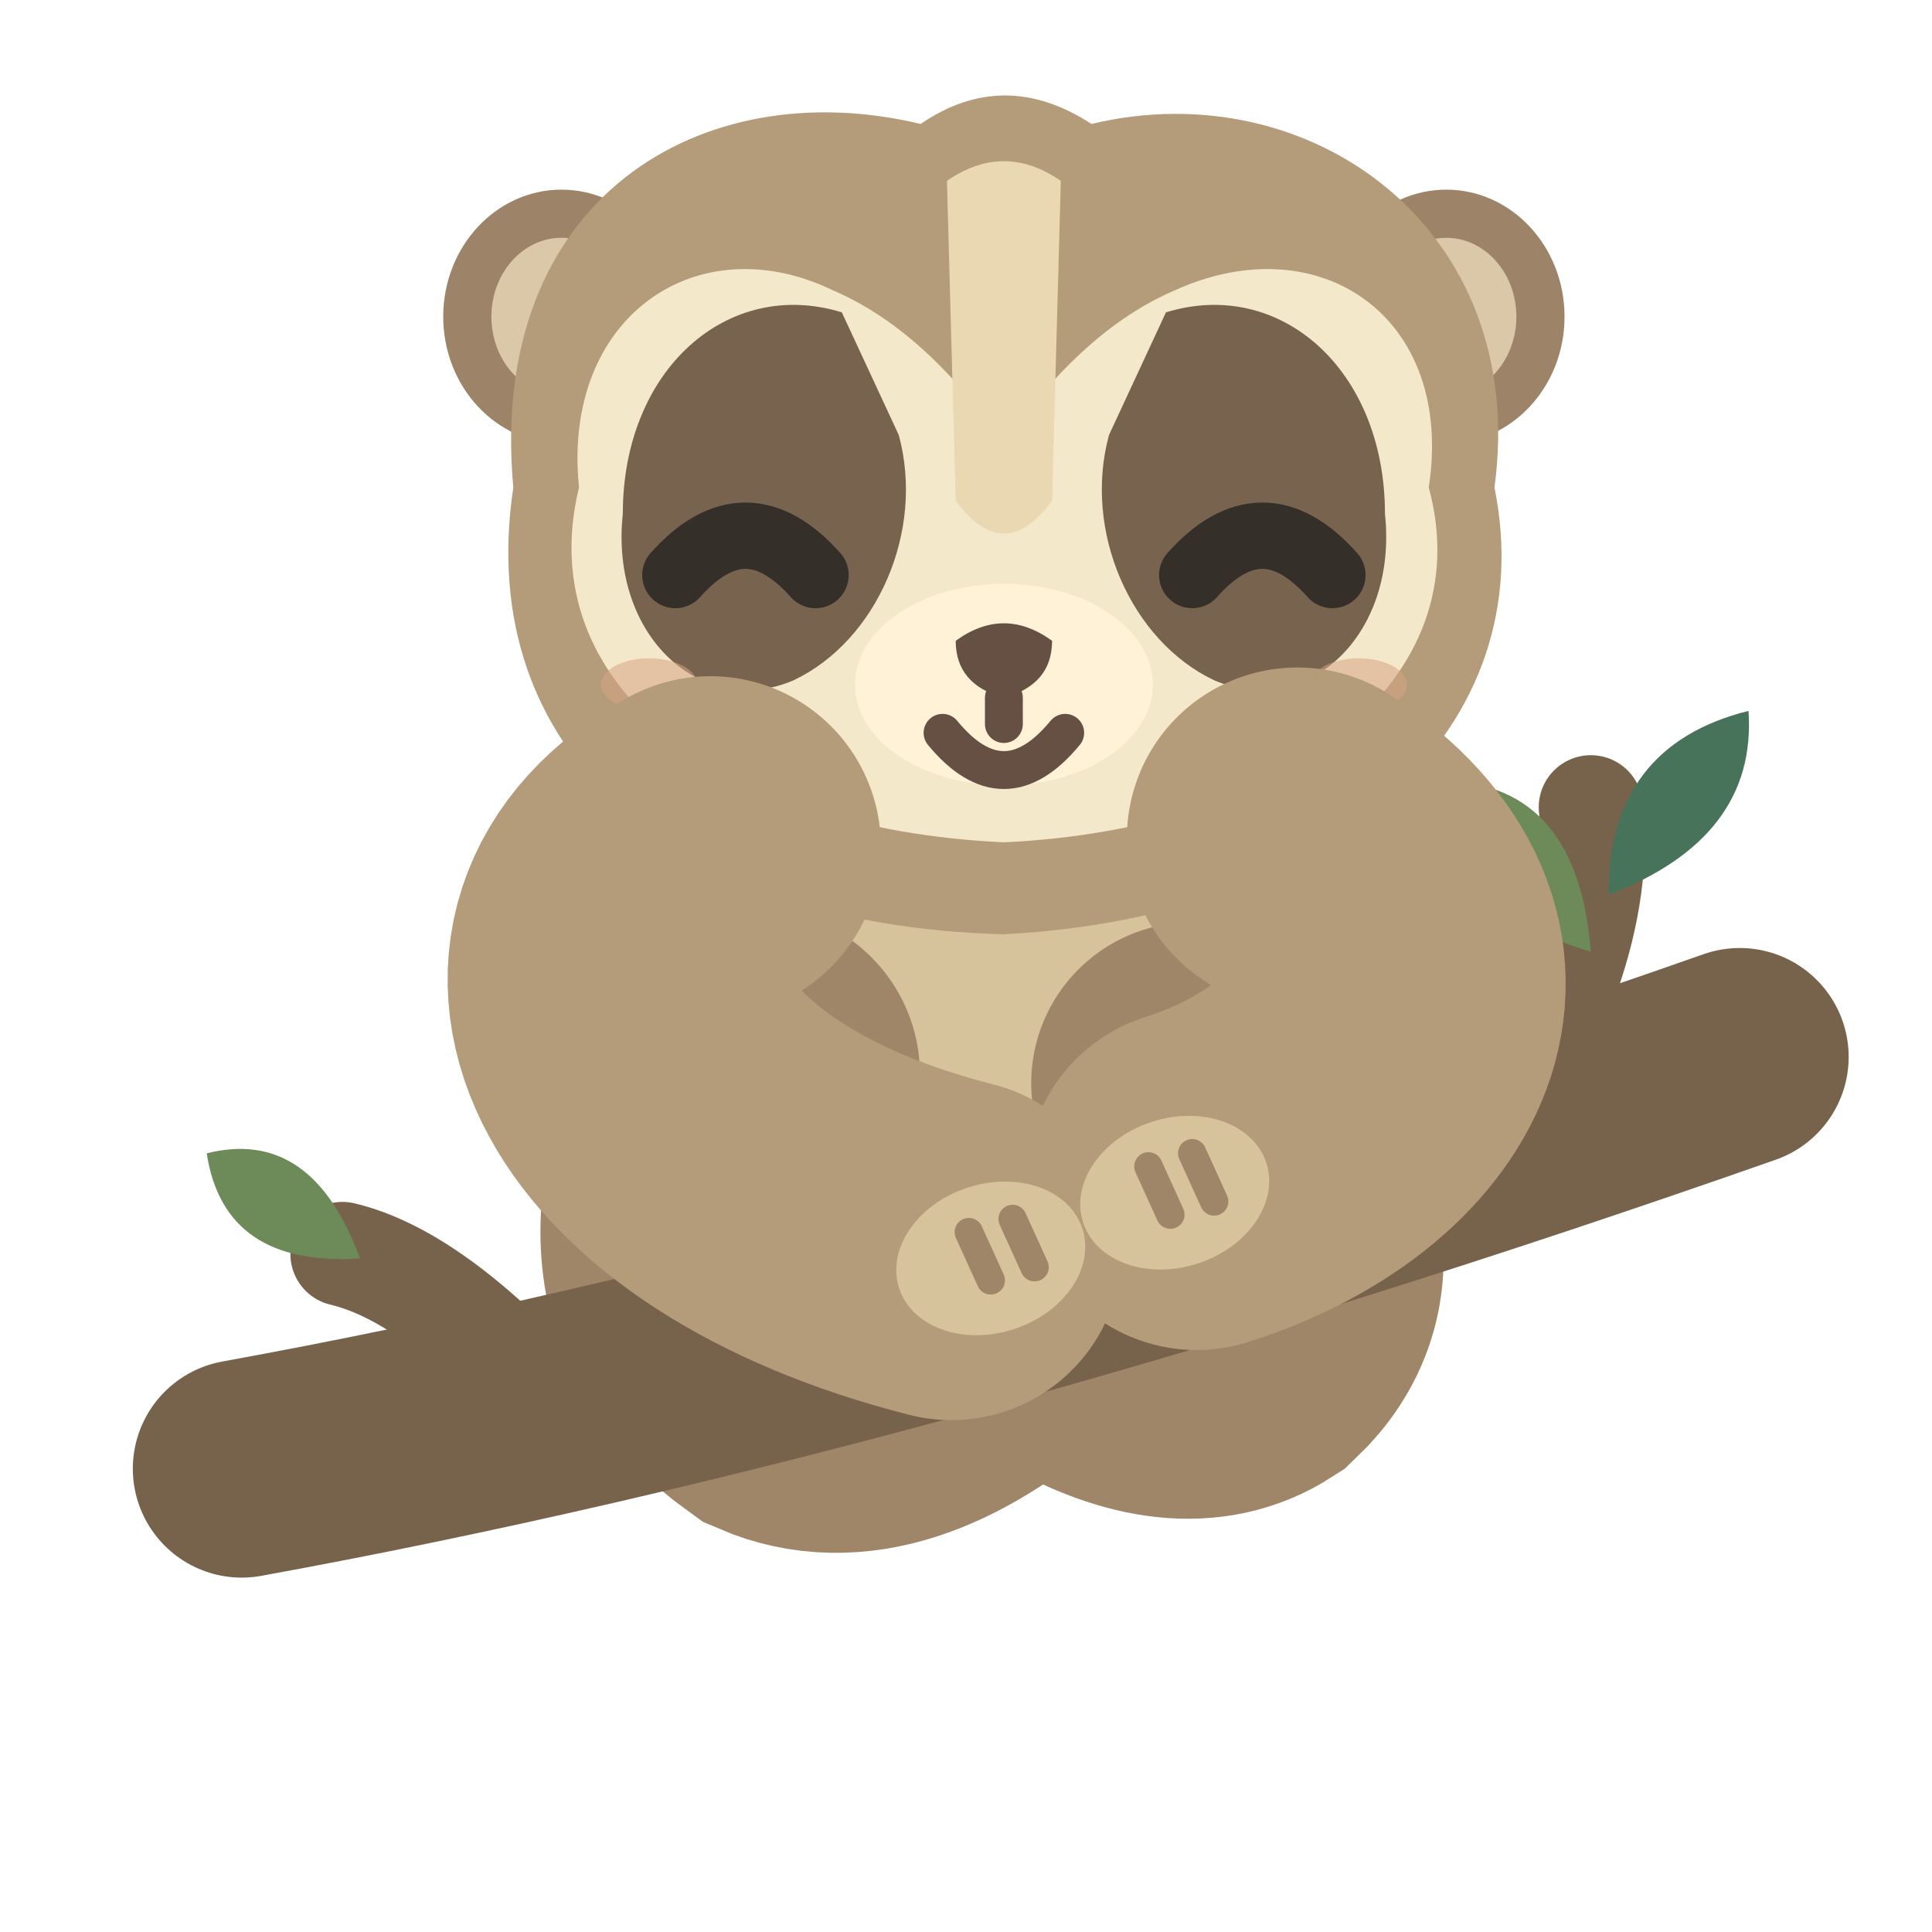
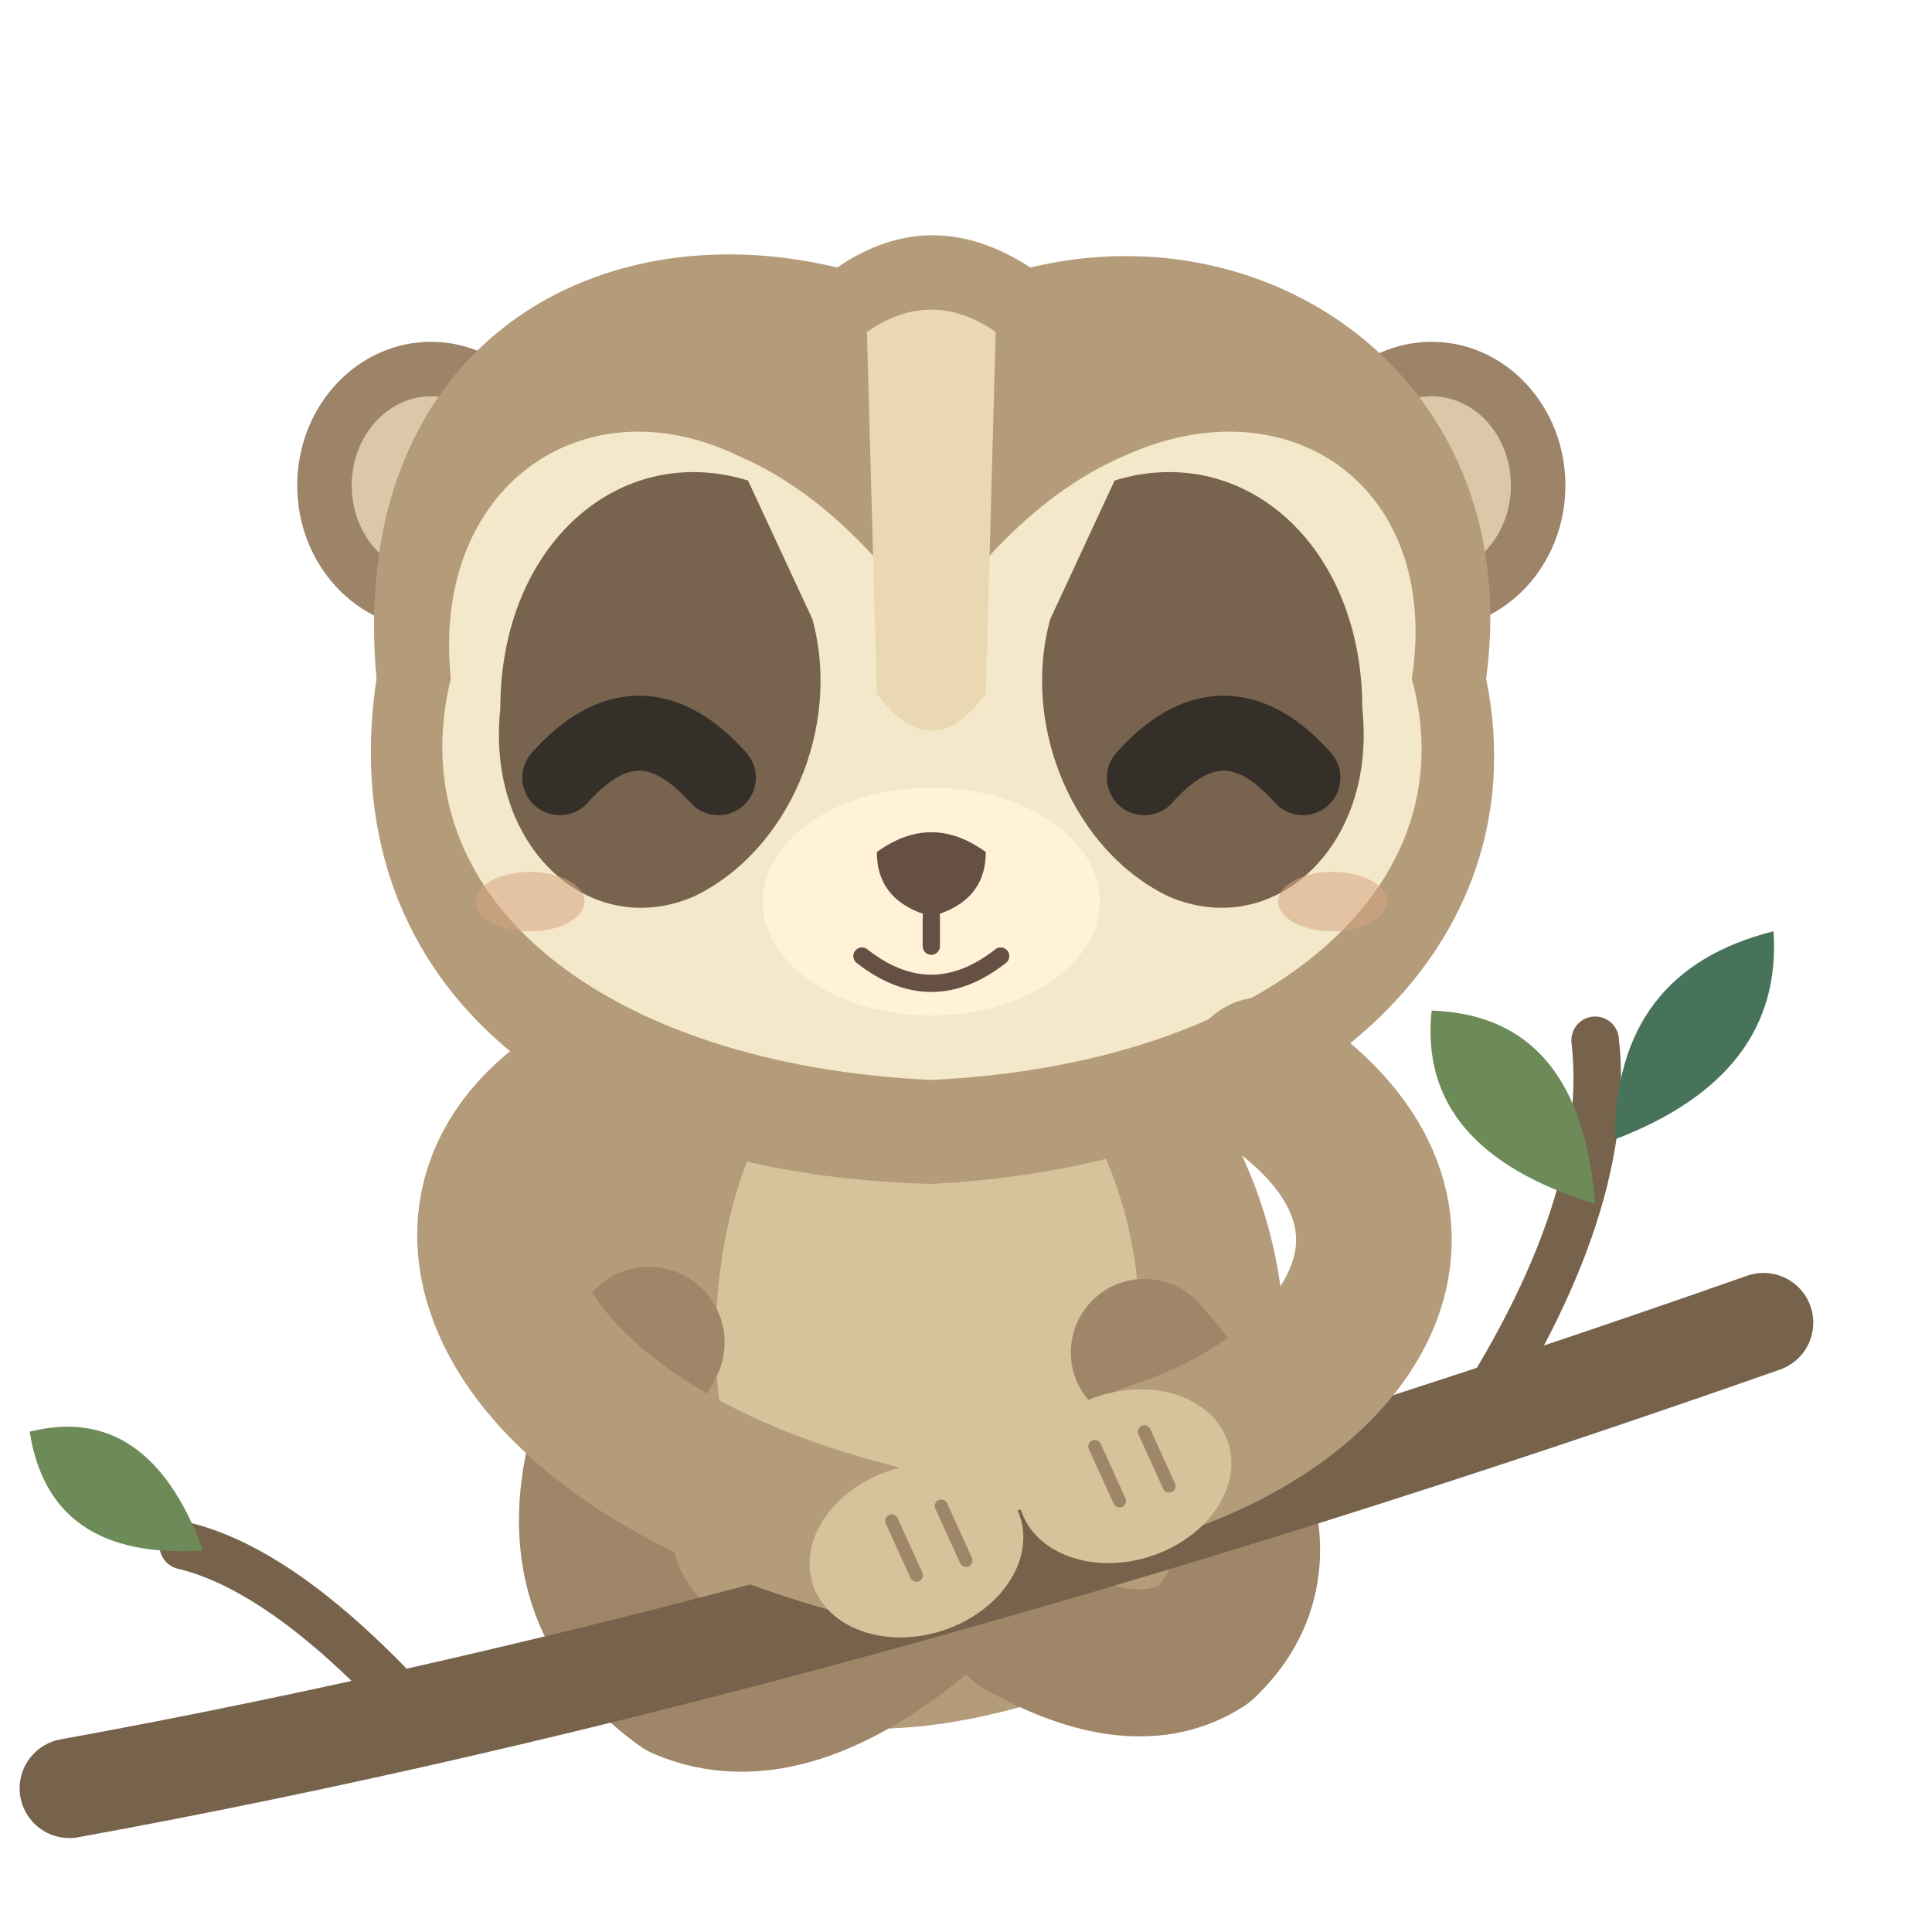
- <svg xmlns="http://www.w3.org/2000/svg" width="204" height="204" viewBox="734 978 204 204" fill="none">
-   <path d="M822.425 1054.91C799.3 1064.63 801.15 1101.63 813.175 1118.74C822.733 1128.6 836.608 1130.15 854.8 1123.36C872.375 1115.5 880.7 1087.29 863.587 1065.09L822.425 1054.91Z" fill="#B49B79" />
-   <path d="M830.288 1063.24C817.338 1074.34 816.875 1103.01 826.588 1112.73C834.604 1119.82 842.775 1119.35 851.1 1111.34C864.05 1097 860.35 1075.73 850.175 1064.63L830.288 1063.24Z" fill="#D6C29B" />
-   <path d="M813.637 1091.45C805.929 1105.63 807.008 1116.27 816.875 1123.36C823.35 1126.14 831.058 1123.67 840 1115.96" stroke="#9F8668" stroke-width="35" stroke-linecap="round" />
-   <path d="M859.887 1092.38C870.371 1104.09 872.221 1113.19 865.437 1119.66C861.121 1122.44 855.417 1121.82 848.325 1117.81" stroke="#9F8668" stroke-width="34" stroke-linecap="round" />
-   <path d="M759.525 1133.08C807.008 1124.44 859.733 1109.95 917.7 1089.6" stroke="#77624B" stroke-width="23" stroke-linecap="round" />
-   <path d="M888.563 1101.63C898.738 1086.83 903.208 1074.03 901.975 1063.24M792.363 1126.6C784.038 1117.35 776.638 1111.95 770.163 1110.41" stroke="#77624B" stroke-width="11" stroke-linecap="round" />
-   <path d="M901.975 1078.5C890.875 1075.11 885.787 1069.1 886.712 1060.46C895.962 1060.77 901.05 1066.78 901.975 1078.5Z" fill="#6D8B58" />
-   <path d="M903.825 1072.49C903.825 1062 908.758 1055.53 918.625 1053.06C919.242 1062 914.308 1068.48 903.825 1072.49Z" fill="#47735A" />
-   <path d="M772.012 1110.88C762.454 1111.49 757.058 1107.79 755.825 1099.78C763.225 1097.92 768.621 1101.62 772.012 1110.88Z" fill="#6D8B58" />
-   <path d="M793.288 1024.85C800.184 1024.85 805.775 1018.84 805.775 1011.44C805.775 1004.03 800.184 998.025 793.288 998.025C786.391 998.025 780.8 1004.03 780.8 1011.44C780.8 1018.84 786.391 1024.85 793.288 1024.85Z" fill="#9D8469" />
-   <path d="M886.713 1024.85C893.609 1024.85 899.2 1018.84 899.2 1011.44C899.2 1004.03 893.609 998.025 886.713 998.025C879.816 998.025 874.225 1004.03 874.225 1011.44C874.225 1018.84 879.816 1024.85 886.713 1024.85Z" fill="#9D8469" />
-   <path d="M793.287 1019.76C797.374 1019.76 800.687 1016.04 800.687 1011.44C800.687 1006.84 797.374 1003.11 793.287 1003.11C789.201 1003.11 785.887 1006.84 785.887 1011.44C785.887 1016.04 789.201 1019.76 793.287 1019.76Z" fill="#DBC8A8" />
-   <path d="M886.713 1019.76C890.799 1019.76 894.113 1016.04 894.113 1011.44C894.113 1006.84 890.799 1003.11 886.713 1003.11C882.626 1003.11 879.312 1006.84 879.312 1011.44C879.312 1016.04 882.626 1019.76 886.713 1019.76Z" fill="#DBC8A8" />
-   <path d="M788.2 1029.48C785.425 998.95 808.087 985.538 831.212 991.088C837.071 987.079 843.083 987.079 849.25 991.088C872.375 985.538 895.5 1002.19 891.8 1029.48C896.887 1054.45 875.612 1074.8 840 1076.65C804.85 1075.73 784.037 1057.23 788.2 1029.48Z" fill="#B49B79" />
-   <path d="M795.137 1029.47C793.287 1011.44 807.625 1001.72 821.962 1008.66C828.437 1011.44 834.45 1016.83 840 1024.85C845.55 1016.83 851.562 1011.44 858.037 1008.66C873.3 1001.72 887.637 1011.44 884.862 1029.47C890.412 1049.82 870.062 1065.55 840 1066.94C809.937 1065.55 790.05 1050.29 795.137 1029.47Z" fill="#F4E8CA" />
-   <path d="M822.888 1010.98C810.863 1007.28 799.763 1016.99 799.763 1032.25C798.375 1045.2 808.088 1053.99 817.8 1049.83C826.588 1045.66 831.675 1034.1 828.9 1023.93L822.888 1010.98Z" fill="#78634F" />
-   <path d="M857.113 1010.98C869.138 1007.28 880.238 1016.99 880.238 1032.25C881.625 1045.2 871.913 1053.99 862.2 1049.83C853.413 1045.66 848.325 1034.1 851.1 1023.93L857.113 1010.98Z" fill="#78634F" />
-   <path d="M833.988 997.1C837.996 994.325 842.004 994.325 846.013 997.1L845.088 1030.86C841.696 1035.49 838.304 1035.49 834.913 1030.86L833.988 997.1Z" fill="#E9D8B2" />
-   <path d="M805.312 1038.72C810.246 1033.18 815.179 1033.18 820.113 1038.72M859.888 1038.72C864.821 1033.18 869.754 1033.18 874.688 1038.72" stroke="#352F29" stroke-width="7" stroke-linecap="round" />
-   <path d="M840 1060.92C848.685 1060.92 855.725 1056.16 855.725 1050.29C855.725 1044.41 848.685 1039.65 840 1039.65C831.315 1039.65 824.275 1044.41 824.275 1050.29C824.275 1056.16 831.315 1060.92 840 1060.92Z" fill="#FFF2D7" />
-   <path d="M834.913 1045.66C838.304 1043.2 841.696 1043.2 845.088 1045.66C845.088 1048.75 843.392 1050.75 840 1051.68C836.608 1050.75 834.913 1048.75 834.913 1045.66Z" fill="#665044" />
-   <path d="M840 1051.68V1054.45M833.525 1055.38C837.842 1060.62 842.158 1060.62 846.475 1055.38" stroke="#665044" stroke-width="4" stroke-linecap="round" />
-   <path opacity="0.55" d="M802.537 1053.06C805.347 1053.06 807.625 1051.82 807.625 1050.29C807.625 1048.75 805.347 1047.51 802.537 1047.51C799.728 1047.51 797.45 1048.75 797.45 1050.29C797.45 1051.82 799.728 1053.06 802.537 1053.06Z" fill="#D6A484" />
-   <path opacity="0.55" d="M877.463 1053.06C880.272 1053.06 882.55 1051.82 882.55 1050.29C882.55 1048.75 880.272 1047.51 877.463 1047.51C874.653 1047.51 872.375 1048.75 872.375 1050.29C872.375 1051.82 874.653 1053.06 877.463 1053.06Z" fill="#D6A484" />
-   <path d="M809.012 1067.4C789.587 1078.04 799.762 1101.16 834.45 1109.95" stroke="#B49B79" stroke-width="36" stroke-linecap="round" />
-   <path d="M870.988 1066.48C889.95 1078.96 880.7 1096.08 860.35 1102.55" stroke="#B49B79" stroke-width="36" stroke-linecap="round" />
-   <path d="M841.042 1118.35C846.387 1116.62 849.631 1111.86 848.29 1107.73C846.948 1103.6 841.527 1101.66 836.183 1103.4C830.838 1105.13 827.594 1109.89 828.936 1114.02C830.277 1118.15 835.698 1120.09 841.042 1118.35Z" fill="#D6C29B" />
-   <path d="M860.467 1111.42C865.812 1109.68 869.056 1104.92 867.715 1100.79C866.373 1096.66 860.952 1094.72 855.608 1096.46C850.263 1098.2 847.019 1102.95 848.361 1107.08C849.702 1111.21 855.123 1113.15 860.467 1111.42Z" fill="#D6C29B" />
-   <path d="M836.3 1108.1L838.613 1113.19L836.3 1108.1ZM840.925 1106.71L843.238 1111.8L840.925 1106.71ZM855.263 1101.16L857.575 1106.25L855.263 1101.16ZM859.888 1099.77L862.2 1104.86L859.888 1099.77Z" fill="black" />
-   <path d="M836.3 1108.1L838.613 1113.19M840.925 1106.71L843.238 1111.8M855.263 1101.16L857.575 1106.25M859.888 1099.77L862.2 1104.86" stroke="#9F8668" stroke-width="3" stroke-linecap="round" />
+ <svg xmlns="http://www.w3.org/2000/svg" width="240" height="240" viewBox="0 0 240 240">
+   <g>
+     <path d="M297.458 515.396C240.167 539.458 244.75 631.125 274.542 673.521C298.222 697.965 332.597 701.785 377.667 684.979C421.208 665.5 441.833 595.604 399.437 540.604L297.458 515.396Z" transform="matrix(0.53706 0 0 0.53706 -67.446 -158.646)" fill="rgb(180, 155, 121)" />
+     <path d="M316.937 536.021C284.854 563.521 283.708 634.562 307.771 658.625C327.632 676.194 347.875 675.049 368.5 655.187C400.583 619.667 391.417 566.958 366.208 539.458L316.937 536.021Z" transform="matrix(0.53706 0 0 0.53706 -67.446 -158.646)" fill="rgb(214, 194, 155)" />
+     <path d="M275.687 605.917C256.59 641.056 259.264 667.41 283.708 684.979C299.75 691.854 318.847 685.743 341 666.646" transform="matrix(0.53706 0 0 0.53706 -67.446 -158.646)" fill="none" stroke-width="35" stroke-linecap="round" stroke-linejoin="round" stroke="rgb(159, 134, 104)" />
+     <path d="M390.271 608.208C416.243 637.236 420.826 659.771 404.021 675.812C393.326 682.687 379.194 681.16 361.625 671.229" transform="matrix(0.53706 0 0 0.53706 -67.446 -158.646)" fill="none" stroke-width="34" stroke-linecap="round" stroke-linejoin="round" stroke="rgb(159, 134, 104)" />
+     <path d="M141.625 709.042C259.264 687.653 389.889 651.75 533.5 601.333" transform="matrix(0.53706 0 0 0.53706 -67.446 -158.646)" fill="none" stroke-width="23" stroke-linecap="round" stroke-linejoin="round" stroke="rgb(119, 98, 75)" />
+     <path d="M461.313 631.125C486.521 594.458 497.597 562.757 494.542 536.021M222.979 693C202.354 670.083 184.021 656.715 167.979 652.896" transform="matrix(0.53706 0 0 0.53706 -67.446 -158.646)" fill="none" stroke-width="11" stroke-linecap="round" stroke-linejoin="round" stroke="rgb(119, 98, 75)" />
+     <path d="M494.542 573.833C467.042 565.43 454.438 550.535 456.729 529.146C479.646 529.91 492.25 544.805 494.542 573.833Z" transform="matrix(0.53706 0 0 0.53706 -67.446 -158.646)" fill="rgb(109, 139, 88)" />
+     <path d="M499.125 558.938C499.125 532.965 511.347 516.924 535.792 510.812C537.319 532.965 525.097 549.007 499.125 558.938Z" transform="matrix(0.53706 0 0 0.53706 -67.446 -158.646)" fill="rgb(71, 115, 90)" />
+     <path d="M172.562 654.042C148.882 655.569 135.514 646.403 132.458 626.542C150.792 621.958 164.16 631.125 172.562 654.042Z" transform="matrix(0.53706 0 0 0.53706 -67.446 -158.646)" fill="rgb(109, 139, 88)" />
+     <path d="M225.271 440.917C242.357 440.917 256.208 426.039 256.208 407.687C256.208 389.335 242.357 374.458 225.271 374.458C208.184 374.458 194.333 389.335 194.333 407.687C194.333 426.039 208.184 440.917 225.271 440.917Z" transform="matrix(0.53706 0 0 0.53706 -67.446 -158.646)" fill="rgb(157, 132, 105)" />
+     <path d="M456.729 440.917C473.816 440.917 487.667 426.039 487.667 407.687C487.667 389.335 473.816 374.458 456.729 374.458C439.643 374.458 425.792 389.335 425.792 407.687C425.792 426.039 439.643 440.917 456.729 440.917Z" transform="matrix(0.53706 0 0 0.53706 -67.446 -158.646)" fill="rgb(157, 132, 105)" />
+     <path d="M225.271 428.312C235.396 428.312 243.604 419.078 243.604 407.688C243.604 396.297 235.396 387.062 225.271 387.062C215.146 387.062 206.938 396.297 206.938 407.688C206.938 419.078 215.146 428.312 225.271 428.312Z" transform="matrix(0.53706 0 0 0.53706 -67.446 -158.646)" fill="rgb(219, 200, 168)" />
+     <path d="M456.729 428.312C466.854 428.312 475.062 419.078 475.062 407.688C475.062 396.297 466.854 387.062 456.729 387.062C446.604 387.062 438.396 396.297 438.396 407.688C438.396 419.078 446.604 428.312 456.729 428.312Z" transform="matrix(0.53706 0 0 0.53706 -67.446 -158.646)" fill="rgb(219, 200, 168)" />
+     <path d="M212.667 452.375C205.792 376.75 261.937 343.521 319.229 357.271C333.743 347.34 348.639 347.34 363.917 357.271C421.208 343.521 478.5 384.771 469.333 452.375C481.937 514.25 429.229 564.667 341 569.25C253.917 566.958 202.354 521.125 212.667 452.375Z" transform="matrix(0.53706 0 0 0.53706 -67.446 -158.646)" fill="rgb(180, 155, 121)" />
+     <path d="M229.854 452.375C225.271 407.687 260.792 383.625 296.313 400.812C312.354 407.687 327.25 421.055 341 440.917C354.75 421.055 369.646 407.687 385.688 400.812C423.5 383.625 459.021 407.687 452.146 452.375C465.896 502.792 415.479 541.75 341 545.187C266.521 541.75 217.25 503.937 229.854 452.375Z" transform="matrix(0.53706 0 0 0.53706 -67.446 -158.646)" fill="rgb(244, 232, 202)" />
+     <path d="M298.604 406.542C268.812 397.375 241.312 421.437 241.312 459.25C237.875 491.333 261.937 513.104 286 502.792C307.771 492.479 320.375 463.833 313.5 438.625L298.604 406.542Z" transform="matrix(0.53706 0 0 0.53706 -67.446 -158.646)" fill="rgb(120, 99, 79)" />
+     <path d="M383.396 406.542C413.188 397.375 440.688 421.437 440.688 459.25C444.125 491.333 420.063 513.104 396 502.792C374.229 492.479 361.625 463.833 368.5 438.625L383.396 406.542Z" transform="matrix(0.53706 0 0 0.53706 -67.446 -158.646)" fill="rgb(120, 99, 79)" />
+     <path d="M326.104 372.167C336.035 365.292 345.965 365.292 355.896 372.167L353.604 455.813C345.201 467.271 336.799 467.271 328.396 455.813L326.104 372.167Z" transform="matrix(0.53706 0 0 0.53706 -67.446 -158.646)" fill="rgb(233, 216, 178)" />
+     <path d="M805.312 1038.72C810.246 1033.18 815.179 1033.18 820.113 1038.72M859.888 1038.72C864.821 1033.18 869.754 1033.18 874.688 1038.72" transform="matrix(1.33057 0 0 1.33057 -1001.982 -1285.483)" fill="none" stroke-width="7" stroke-linecap="round" stroke-linejoin="round" stroke="rgb(53, 47, 41)" />
+     <path d="M341 530.292C362.516 530.292 379.958 518.492 379.958 503.937C379.958 489.382 362.516 477.583 341 477.583C319.484 477.583 302.042 489.382 302.042 503.937C302.042 518.492 319.484 530.292 341 530.292Z" transform="matrix(0.53706 0 0 0.53706 -67.446 -158.646)" fill="rgb(255, 242, 215)" />
+     <path d="M328.396 492.479C336.799 486.368 345.201 486.368 353.604 492.479C353.604 500.118 349.403 505.083 341 507.375C332.597 505.083 328.396 500.118 328.396 492.479Z" transform="matrix(0.53706 0 0 0.53706 -67.446 -158.646)" fill="rgb(102, 80, 68)" />
+     <path d="M341 507.375V514.25M324.958 516.542C335.653 524.944 346.347 524.944 357.042 516.542" transform="matrix(0.53706 0 0 0.53706 -67.446 -158.646)" fill="none" stroke-width="4" stroke-linecap="round" stroke-linejoin="round" stroke="rgb(102, 80, 68)" />
+     <path d="M248.187 510.812C255.149 510.812 260.792 507.734 260.792 503.938C260.792 500.141 255.149 497.062 248.187 497.062C241.226 497.062 235.583 500.141 235.583 503.938C235.583 507.734 241.226 510.812 248.187 510.812Z" transform="matrix(0.53706 0 0 0.53706 -67.446 -158.646)" fill-opacity="0.55" fill="rgb(214, 164, 132)" />
+     <path d="M433.812 510.812C440.774 510.812 446.417 507.734 446.417 503.938C446.417 500.141 440.774 497.062 433.812 497.062C426.851 497.062 421.208 500.141 421.208 503.938C421.208 507.734 426.851 510.812 433.812 510.812Z" transform="matrix(0.53706 0 0 0.53706 -67.446 -158.646)" fill-opacity="0.55" fill="rgb(214, 164, 132)" />
+     <path d="M264.229 546.333C216.104 572.687 241.312 629.979 327.25 651.75" transform="matrix(0.53706 0 0 0.53706 -67.446 -158.646)" fill="none" stroke-width="36" stroke-linecap="round" stroke-linejoin="round" stroke="rgb(180, 155, 121)" />
+     <path d="M417.771 544.042C464.75 574.979 441.833 617.375 391.417 633.417" transform="matrix(0.53706 0 0 0.53706 -67.446 -158.646)" fill="none" stroke-width="36" stroke-linecap="round" stroke-linejoin="round" stroke="rgb(180, 155, 121)" />
+     <path d="M343.582 672.567C356.823 668.265 364.862 656.483 361.537 646.252C358.213 636.02 344.784 631.214 331.543 635.516C318.302 639.818 310.264 651.6 313.588 661.831C316.912 672.063 330.341 676.87 343.582 672.567Z" transform="matrix(0.53706 0 0 0.53706 -67.446 -158.646)" fill="rgb(214, 194, 155)" />
+     <path d="M391.707 655.38C404.948 651.078 412.987 639.296 409.662 629.064C406.338 618.833 392.909 614.026 379.668 618.328C366.427 622.631 358.389 634.412 361.713 644.644C365.037 654.875 378.466 659.682 391.707 655.38Z" transform="matrix(0.53706 0 0 0.53706 -67.446 -158.646)" fill="rgb(214, 194, 155)" />
+     <path d="M331.833 647.167L337.562 659.771M343.292 643.729L349.021 656.333M378.812 629.979L384.542 642.583M390.271 626.542L396 639.146" transform="matrix(0.53706 0 0 0.53706 -67.446 -158.646)" fill="none" stroke-width="3" stroke-linecap="round" stroke-linejoin="round" stroke="rgb(159, 134, 104)" />
+   </g>
</svg>
